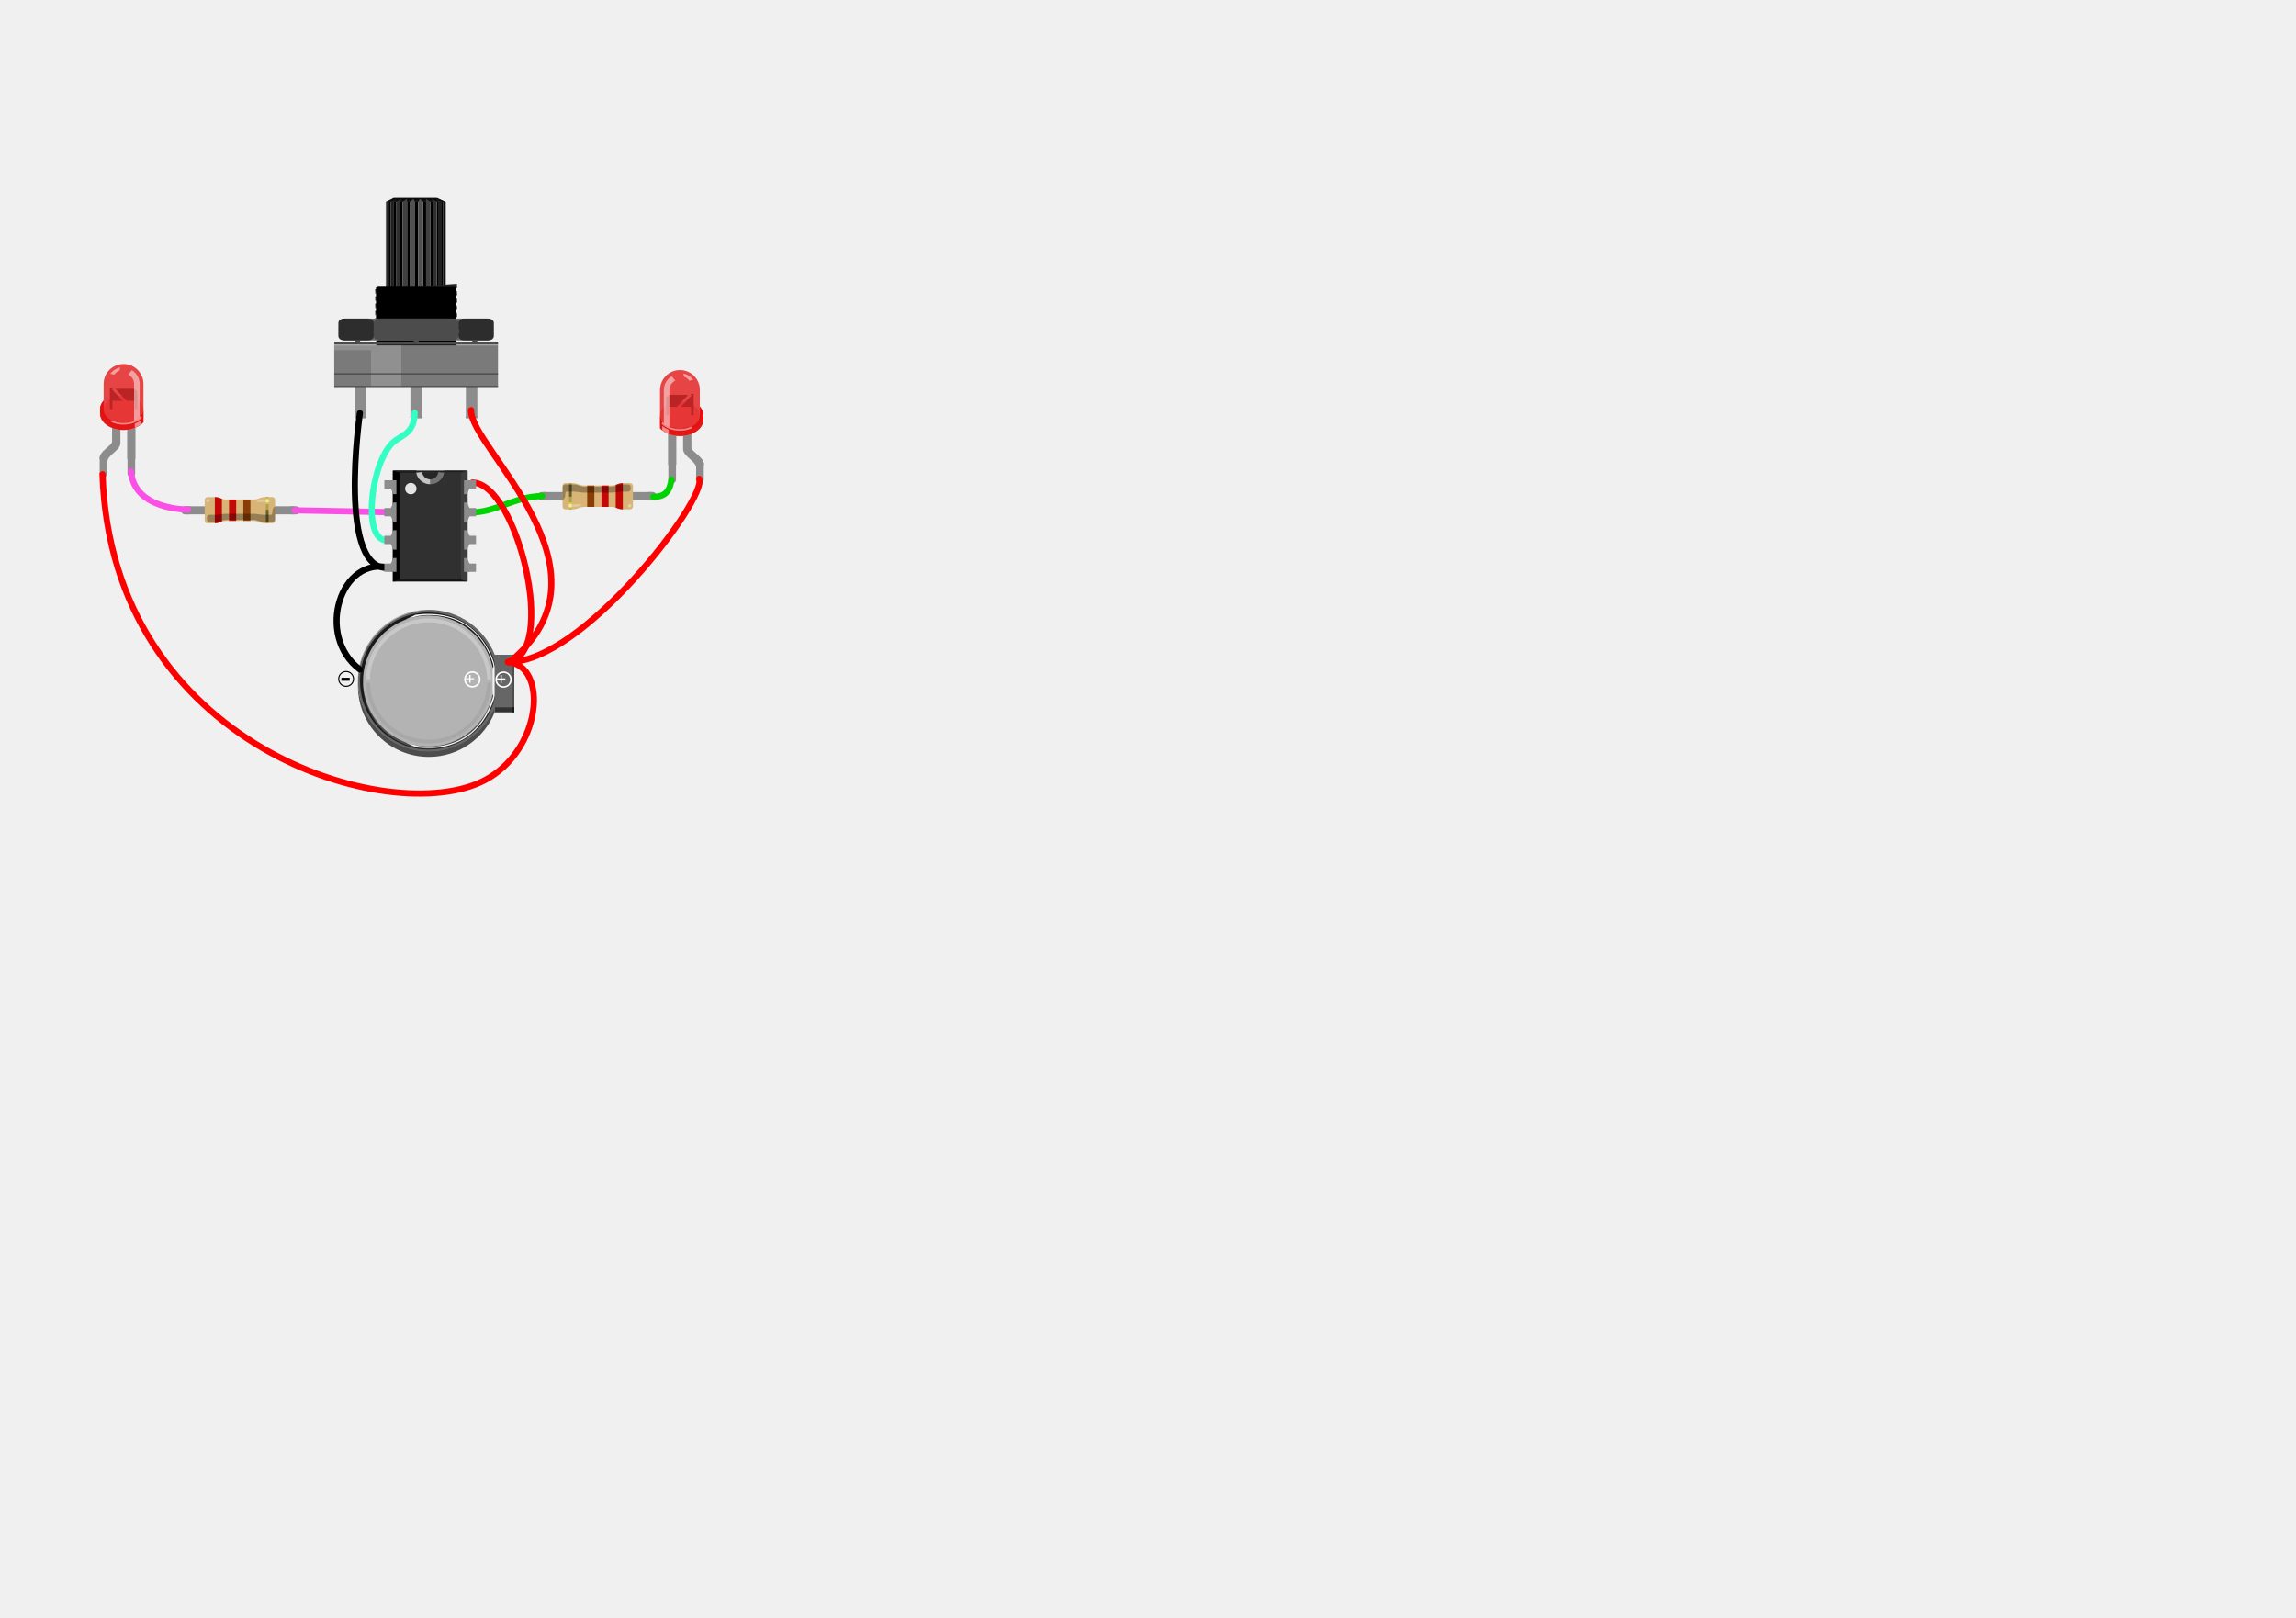
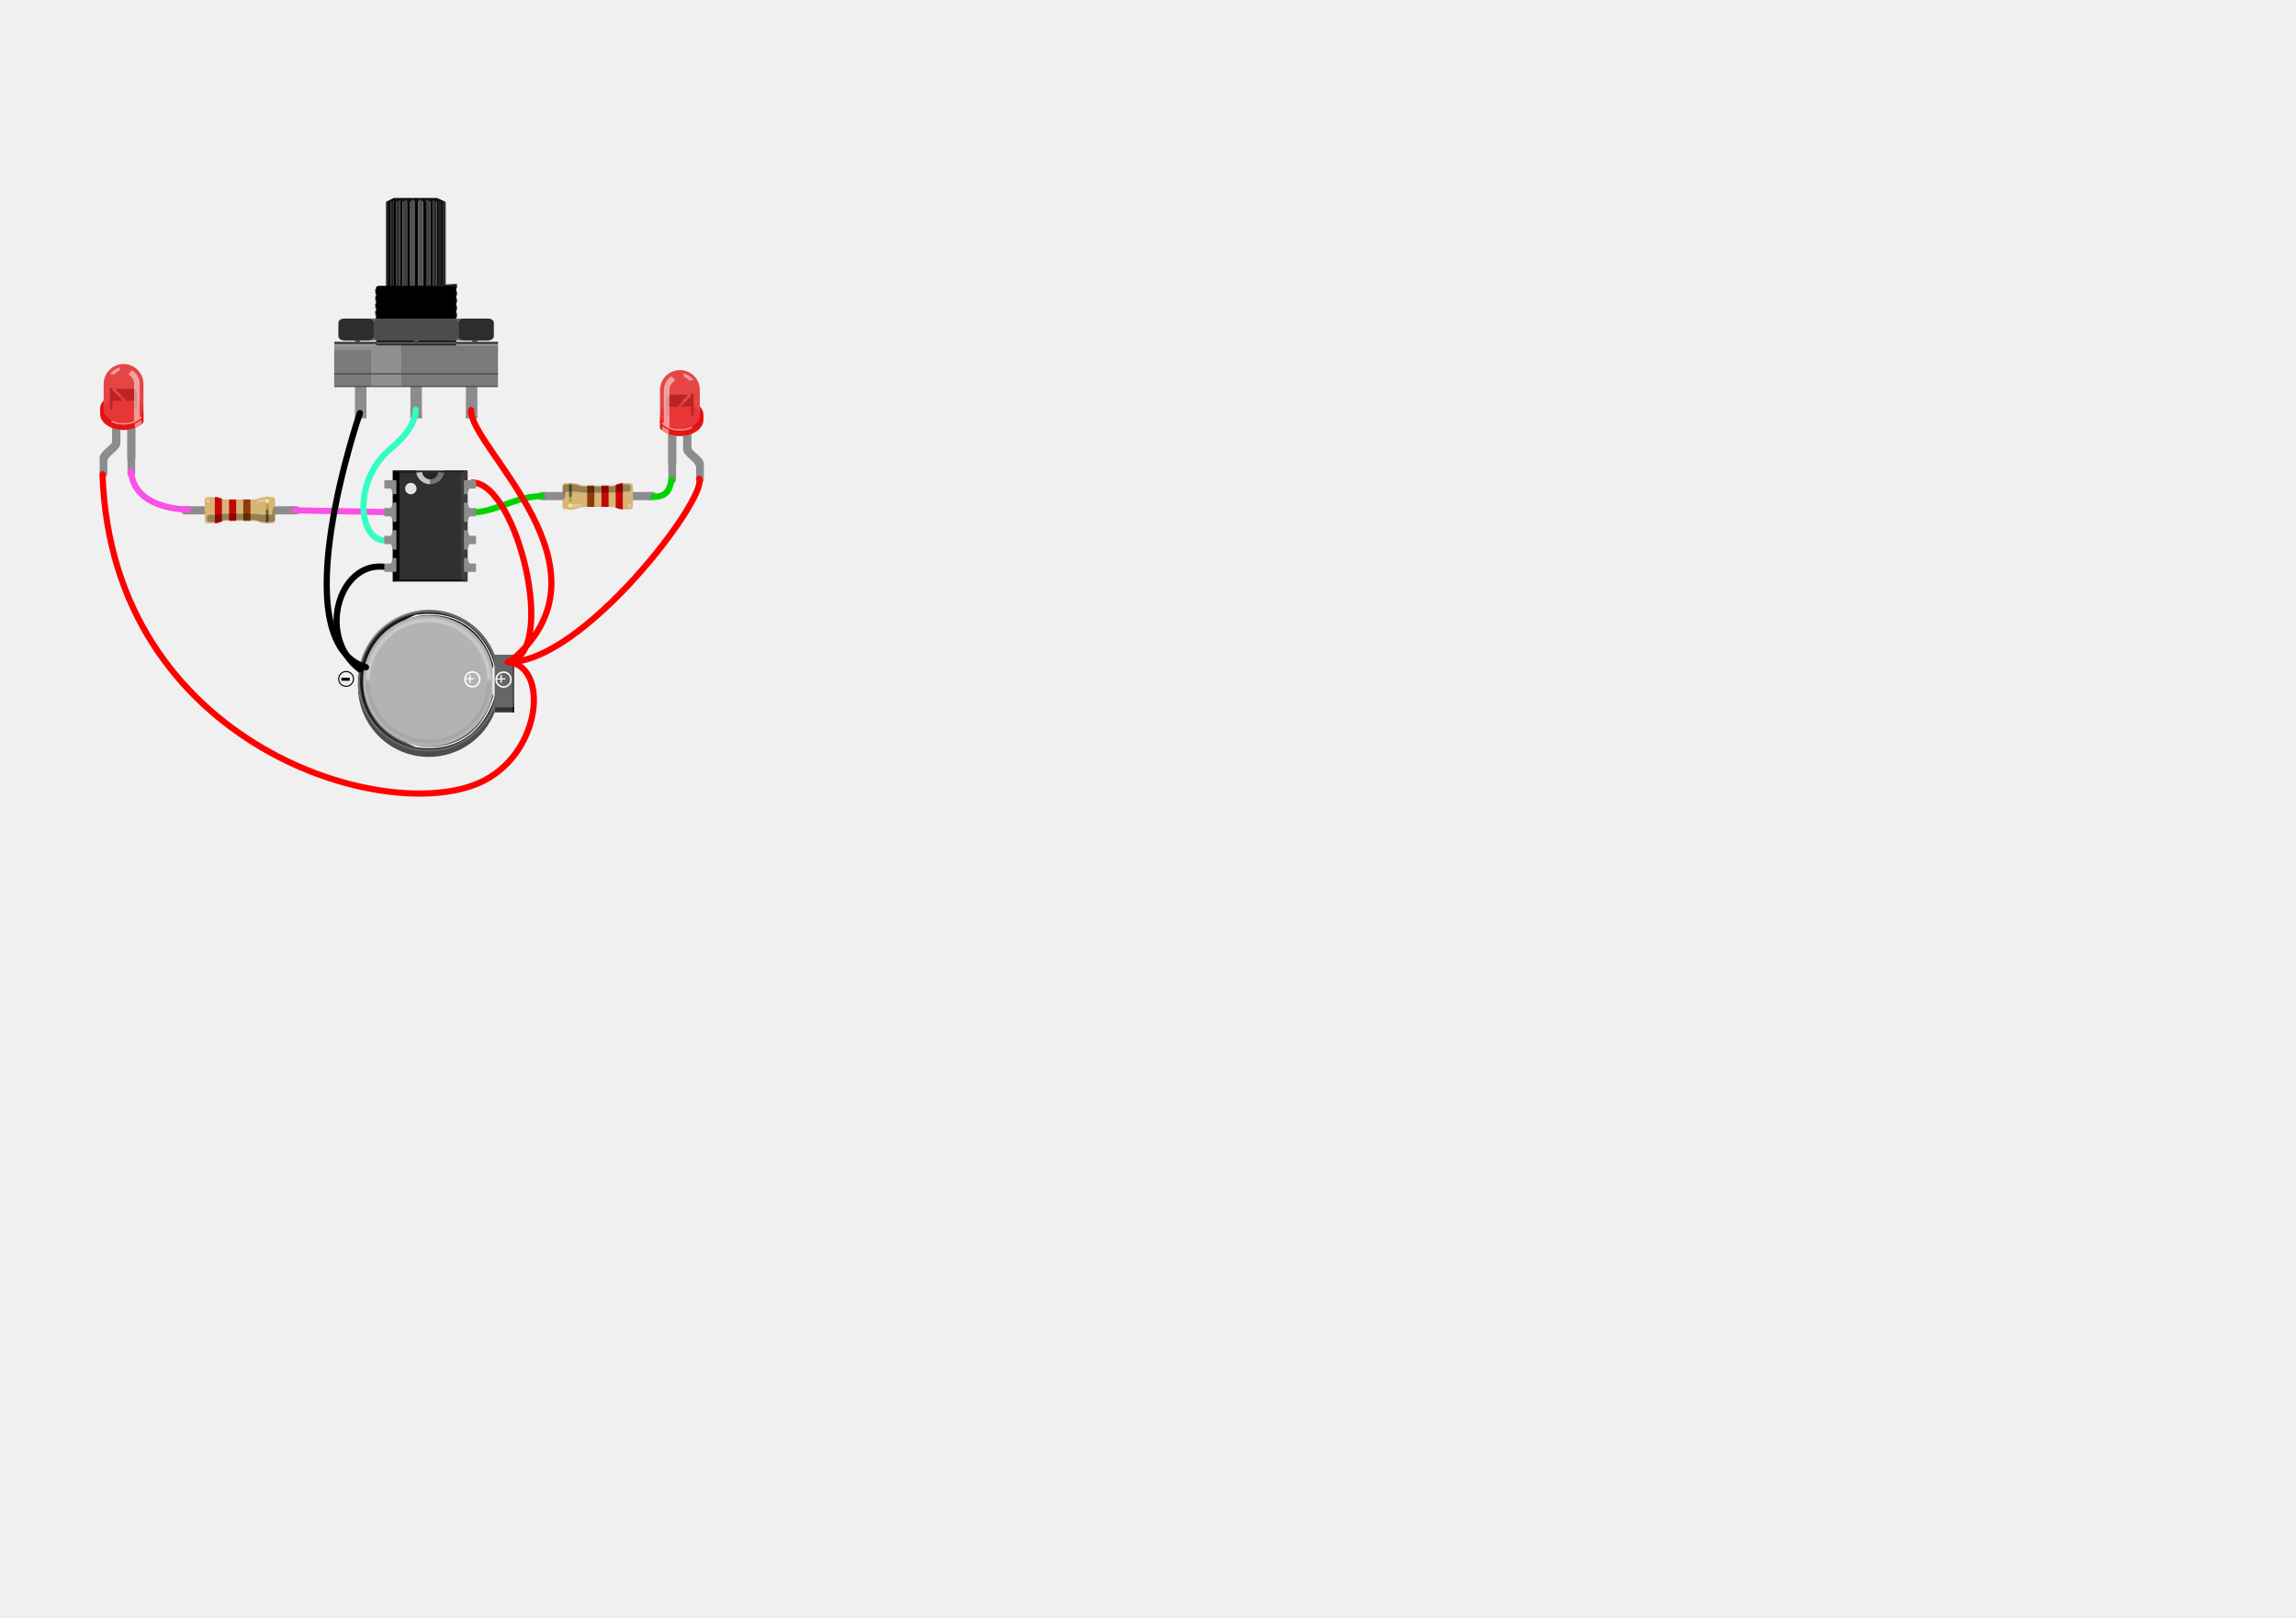
<svg xmlns="http://www.w3.org/2000/svg" version="1.2" x="0in" y="0in" width="210mm" height="148mm" viewBox="0 0 595.275 419.528" id="svg6614">
  <defs id="defs7128" />
  <g id="g7857" transform="translate(21.77218,47.33598)">
    <g transform="translate(-3.22299,29.59248)" id="g7679">
      <path d="m 155.727,43.607 0,3.815" id="path6648" style="fill:none;stroke:#8c8c8c;stroke-width:1.988;stroke-linecap:round;stroke-linejoin:round" />
      <path d="m 162.929,43.607 0,3.815" id="path6650" style="fill:none;stroke:#8c8c8c;stroke-width:1.988;stroke-linecap:round;stroke-linejoin:round" />
      <g partID="18050920" id="g6652">
        <g transform="translate(151.2,14.4)" id="g6654">
          <g id="g6656">
            <rect style="fill:none" y="25.421" height="0.72" id="connector0pin" width="2.151" x="3.451" />
            <rect style="fill:none" y="25.421" height="0.72" id="connector1pin" width="2.154" x="10.651" />
            <g style="fill:none;stroke:#8c8c8c;stroke-width:1.988;stroke-linecap:round" y2="53.822" x1="4.527" id="connector0leg" x2="4.527" y1="29.207" />
            <g style="fill:none;stroke:#8c8c8c;stroke-width:1.988;stroke-linecap:round" y2="53.822" x1="11.729" id="connector1leg" x2="11.729" y1="29.207" />
            <rect style="fill:#8c8c8c" y="19.379" height="9.828" width="2.151" x="3.451" id="rect6662" />
            <path style="fill:#8c8c8c" d="m 12.805,29.207 c 0,-1.174 -1.065,-2.103 -2.089,-2.992 -0.416,-0.367 -1.199,-1.001 -1.199,-1.424 l 1e-5,-5.471 -2.161,0 0,5.78 c 0,1.059 0.947,1.879 1.946,2.748 0.444,0.377 1.349,1.25 1.349,1.771" id="path6664" />
            <g id="g12">
              <path style="opacity:0.3;fill:#e60000" enable-background="new    " id="color_path14" d="m 11.694,14.099 0,-4.299 c 0,-2.845 -2.303,-5.153 -5.151,-5.153 C 3.698,4.647 1.39,6.951 1.39,9.8 l 0,9.921 c 1.071,1.201 2.979,2.001 5.153,2.001 3.359,0 6.083,-1.902 6.083,-4.26 l 0,-1.107 C 12.626,15.525 12.281,14.754 11.694,14.099 Z" />
              <path style="opacity:0.5;fill:#e6e6e6" enable-background="new    " id="path16" d="m 11.694,14.099 0,-4.299 c 0,-2.845 -2.303,-5.153 -5.151,-5.153 C 3.698,4.647 1.39,6.951 1.39,9.8 l 0,9.921 c 1.071,1.201 2.979,2.001 5.153,2.001 3.359,0 6.083,-1.902 6.083,-4.26 l 0,-1.107 C 12.626,15.525 12.281,14.754 11.694,14.099 Z" />
              <path style="opacity:0.9;fill:#d1d1d1" enable-background="new    " id="path18" d="m 11.694,14.099 0,2.257 c 0,1.991 -2.301,3.608 -5.151,3.608 -2.845,0 -5.153,-1.612 -5.153,-3.608 l 0,2.257 0,1.109 c 1.071,1.2 2.979,2 5.153,2 3.359,0 6.083,-1.902 6.083,-4.26 l 0,-1.106 c 0,-0.831 -0.345,-1.602 -0.932,-2.257 z" />
              <path style="opacity:0.7;fill:#e60000" enable-background="new    " id="color_path20" d="m 11.694,14.099 0,2.257 c 0,1.991 -2.301,3.608 -5.151,3.608 -2.845,0 -5.153,-1.612 -5.153,-3.608 l 0,2.257 0,1.109 c 1.071,1.2 2.979,2 5.153,2 3.359,0 6.083,-1.902 6.083,-4.26 l 0,-1.106 c 0,-0.831 -0.345,-1.602 -0.932,-2.257 z" />
              <path style="opacity:0.25;fill:#e60000" enable-background="new    " id="color_path22" d="m 11.694,14.099 0,2.257 c 0,1.991 -2.301,3.608 -5.151,3.608 -2.845,0 -5.153,-1.612 -5.153,-3.608 l 0,2.257 c 1.071,1.2 2.979,2.001 5.153,2.001 3.359,0 6.083,-1.903 6.083,-4.259 0,-0.83 -0.345,-1.601 -0.932,-2.256 z" />
              <ellipse style="opacity:0.25;fill:#e6e6e6" enable-background="new    " cy="16.356" cx="6.543" id="ellipse24" rx="5.153" ry="3.606" />
              <ellipse style="opacity:0.25;fill:#e60000" enable-background="new    " cy="16.356" cx="6.543" id="color_ellipse26" rx="5.153" ry="3.606" />
              <polygon style="fill:#666666" id="polygon28" points="8.668,11.048 3.867,11.048 2.991,11.661 2.991,16.355 3.714,16.355 3.714,14.167 5.763,14.167 " />
              <polygon style="fill:#666666" id="polygon30" points="10.095,16.355 10.095,10.844 9.226,10.844 9.544,11.214 6.778,14.167 9.431,14.167 9.431,16.355 " />
              <path style="opacity:0.65;fill:#e60000" enable-background="new    " id="color_path32" d="m 11.694,14.099 0,-4.299 c 0,-2.845 -2.303,-5.153 -5.151,-5.153 C 3.698,4.647 1.39,6.951 1.39,9.8 l 0,9.921 c 1.071,1.201 2.979,2.001 5.153,2.001 3.359,0 6.083,-1.902 6.083,-4.26 l 0,-1.107 C 12.626,15.525 12.281,14.754 11.694,14.099 Z" />
              <path style="opacity:0.5;fill:#ffffff" enable-background="new    " id="path34" d="m 8.943,7.376 1.043,-0.199 C 9.374,6.354 8.473,5.754 7.411,5.55 l 0.186,0.786 c 0.555,0.196 1.022,0.567 1.346,1.04 z" />
              <path style="opacity:0.5;fill:#ffffff" enable-background="new    " id="path36" d="m 1.948,19.132 0,1.104 c 0.472,0.385 1.042,0.71 1.677,0.957 l 0,-1.107 C 2.988,19.841 2.422,19.518 1.948,19.132 Z" />
              <path style="opacity:0.5;fill:#ffffff" enable-background="new    " id="path38" d="m 9.44,19.338 c -0.186,0.089 -0.385,0.167 -0.585,0.239 -0.042,0.015 -0.086,0.03 -0.13,0.043 -0.41,0.131 -0.844,0.231 -1.305,0.287 -0.054,0.007 -0.11,0.015 -0.164,0.015 -0.233,0.021 -0.468,0.042 -0.706,0.042 -0.108,0 -0.223,-0.012 -0.343,-0.018 -0.873,-0.042 -1.694,-0.229 -2.397,-0.537 l 0,-6.098 3e-6,-3.508 c 0,-1.069 0.616,-1.984 1.507,-2.435 L 5.302,7.33 4.395,6.23 C 3.181,6.959 2.367,8.281 2.367,9.801 l 0,8.653 c -0.036,-0.035 -0.224,-0.224 -0.349,-0.384 l -0.224,0.499 c 1.019,1.077 2.769,1.789 4.757,1.789 1.222,0 2.354,-0.271 3.28,-0.728 l -0.383,-0.298 c -0.008,0.006 -0.008,0.006 -0.008,0.006 z" />
            </g>
          </g>
        </g>
      </g>
    </g>
    <g transform="matrix(-1,0,0,1,16.80383,42.42252)" id="g7706">
      <path d="m 4.527,29.207 0,3.815" id="path6680" style="fill:none;stroke:#8c8c8c;stroke-width:1.988;stroke-linecap:round;stroke-linejoin:round" />
      <path d="m 11.729,29.207 0,3.815" id="path6682" style="fill:none;stroke:#8c8c8c;stroke-width:1.988;stroke-linecap:round;stroke-linejoin:round" />
      <g partID="18049920" id="g6684">
        <g id="g6686">
          <rect style="fill:none" y="25.421" height="0.72" id="rect6688" width="2.151" x="3.451" />
          <rect style="fill:none" y="25.421" height="0.72" id="rect6690" width="2.154" x="10.651" />
          <g style="fill:none;stroke:#8c8c8c;stroke-width:1.988;stroke-linecap:round" y2="53.822" x1="4.527" id="g6692" x2="4.527" y1="29.207" />
          <g style="fill:none;stroke:#8c8c8c;stroke-width:1.988;stroke-linecap:round" y2="53.822" x1="11.729" id="g6694" x2="11.729" y1="29.207" />
          <rect style="fill:#8c8c8c" y="19.379" height="9.828" width="2.151" x="3.451" id="rect6696" />
          <path style="fill:#8c8c8c" d="m 12.805,29.207 c 0,-1.174 -1.065,-2.103 -2.089,-2.992 -0.416,-0.367 -1.199,-1.001 -1.199,-1.424 l 1e-5,-5.471 -2.161,0 0,5.78 c 0,1.059 0.947,1.879 1.946,2.748 0.444,0.377 1.349,1.25 1.349,1.771" id="path6698" />
          <g id="g6700">
            <path style="opacity:0.3;fill:#e60000" enable-background="new    " id="path6702" d="m 11.694,14.099 0,-4.299 c 0,-2.845 -2.303,-5.153 -5.151,-5.153 C 3.698,4.647 1.39,6.951 1.39,9.8 l 0,9.921 c 1.071,1.201 2.979,2.001 5.153,2.001 3.359,0 6.083,-1.902 6.083,-4.26 l 0,-1.107 C 12.626,15.525 12.281,14.754 11.694,14.099 Z" />
            <path style="opacity:0.5;fill:#e6e6e6" enable-background="new    " id="path6704" d="m 11.694,14.099 0,-4.299 c 0,-2.845 -2.303,-5.153 -5.151,-5.153 C 3.698,4.647 1.39,6.951 1.39,9.8 l 0,9.921 c 1.071,1.201 2.979,2.001 5.153,2.001 3.359,0 6.083,-1.902 6.083,-4.26 l 0,-1.107 C 12.626,15.525 12.281,14.754 11.694,14.099 Z" />
            <path style="opacity:0.9;fill:#d1d1d1" enable-background="new    " id="path6706" d="m 11.694,14.099 0,2.257 c 0,1.991 -2.301,3.608 -5.151,3.608 -2.845,0 -5.153,-1.612 -5.153,-3.608 l 0,2.257 0,1.109 c 1.071,1.2 2.979,2 5.153,2 3.359,0 6.083,-1.902 6.083,-4.26 l 0,-1.106 c 0,-0.831 -0.345,-1.602 -0.932,-2.257 z" />
            <path style="opacity:0.7;fill:#e60000" enable-background="new    " id="path6708" d="m 11.694,14.099 0,2.257 c 0,1.991 -2.301,3.608 -5.151,3.608 -2.845,0 -5.153,-1.612 -5.153,-3.608 l 0,2.257 0,1.109 c 1.071,1.2 2.979,2 5.153,2 3.359,0 6.083,-1.902 6.083,-4.26 l 0,-1.106 c 0,-0.831 -0.345,-1.602 -0.932,-2.257 z" />
            <path style="opacity:0.25;fill:#e60000" enable-background="new    " id="path6710" d="m 11.694,14.099 0,2.257 c 0,1.991 -2.301,3.608 -5.151,3.608 -2.845,0 -5.153,-1.612 -5.153,-3.608 l 0,2.257 c 1.071,1.2 2.979,2.001 5.153,2.001 3.359,0 6.083,-1.903 6.083,-4.259 0,-0.83 -0.345,-1.601 -0.932,-2.256 z" />
            <ellipse style="opacity:0.25;fill:#e6e6e6" enable-background="new    " cy="16.356" cx="6.543" id="ellipse6712" rx="5.153" ry="3.606" />
            <ellipse style="opacity:0.25;fill:#e60000" enable-background="new    " cy="16.356" cx="6.543" id="ellipse6714" rx="5.153" ry="3.606" />
            <polygon style="fill:#666666" id="polygon6716" points="3.714,14.167 5.763,14.167 8.668,11.048 3.867,11.048 2.991,11.661 2.991,16.355 3.714,16.355 " />
            <polygon style="fill:#666666" id="polygon6718" points="9.431,14.167 9.431,16.355 10.095,16.355 10.095,10.844 9.226,10.844 9.544,11.214 6.778,14.167 " />
            <path style="opacity:0.65;fill:#e60000" enable-background="new    " id="path6720" d="m 11.694,14.099 0,-4.299 c 0,-2.845 -2.303,-5.153 -5.151,-5.153 C 3.698,4.647 1.39,6.951 1.39,9.8 l 0,9.921 c 1.071,1.201 2.979,2.001 5.153,2.001 3.359,0 6.083,-1.902 6.083,-4.26 l 0,-1.107 C 12.626,15.525 12.281,14.754 11.694,14.099 Z" />
            <path style="opacity:0.5;fill:#ffffff" enable-background="new    " id="path6722" d="m 8.943,7.376 1.043,-0.199 C 9.374,6.354 8.473,5.754 7.411,5.55 l 0.186,0.786 c 0.555,0.196 1.022,0.567 1.346,1.04 z" />
            <path style="opacity:0.5;fill:#ffffff" enable-background="new    " id="path6724" d="m 1.948,19.132 0,1.104 c 0.472,0.385 1.042,0.71 1.677,0.957 l 0,-1.107 C 2.988,19.841 2.422,19.518 1.948,19.132 Z" />
            <path style="opacity:0.5;fill:#ffffff" enable-background="new    " id="path6726" d="m 9.44,19.338 c -0.186,0.089 -0.385,0.167 -0.585,0.239 -0.042,0.015 -0.086,0.03 -0.13,0.043 -0.41,0.131 -0.844,0.231 -1.305,0.287 -0.054,0.007 -0.11,0.015 -0.164,0.015 -0.233,0.021 -0.468,0.042 -0.706,0.042 -0.108,0 -0.223,-0.012 -0.343,-0.018 -0.873,-0.042 -1.694,-0.229 -2.397,-0.537 l 0,-6.098 3e-6,-3.508 c 0,-1.069 0.616,-1.984 1.507,-2.435 L 5.302,7.33 4.395,6.23 C 3.181,6.959 2.367,8.281 2.367,9.801 l 0,8.653 c -0.036,-0.035 -0.224,-0.224 -0.349,-0.384 l -0.224,0.499 c 1.019,1.077 2.769,1.789 4.757,1.789 1.222,0 2.354,-0.271 3.28,-0.728 l -0.383,-0.298 c -0.008,0.006 -0.008,0.006 -0.008,0.006 z" />
          </g>
        </g>
      </g>
    </g>
    <g transform="translate(-1.084647,5.876365)" id="g6732" partID="18050930">
      <g id="g6734" transform="translate(149.575,79.0545)">
        <g id="g6736" transform="scale(-1,-1)">
          <g id="g6738">
            <rect style="fill:none" x="0.36" width="0.72" id="rect6740" height="0.72" y="2.585" />
            <rect style="fill:none" x="29.82" width="0.72" id="rect6742" height="0.72" y="2.585" />
            <line style="fill:none;stroke:#8c8c8c;stroke-width:2.095;stroke-linecap:round" y1="3.632" x2="2.095" id="line6744" x1="1.048" y2="3.632" />
            <line style="fill:none;stroke:#8c8c8c;stroke-width:2.095;stroke-linecap:round" y1="3.632" x2="28.805" id="line6746" x1="29.853" y2="3.632" />
            <path style="fill:none;stroke:#8c8c8c;stroke-width:2.095" id="path6748" d="m 1.048,3.632 28.367,0" />
            <path style="fill:#d9b477" d="M 10.248,0.495 C 9.888,0.33 9.269,0.2 8.873,0.2 l -1.987,0 c -0.396,0 -0.72,0.324 -0.72,0.72 l 0,5.356 c 0,0.397 0.324,0.72 0.72,0.72 l 1.987,0 c 0.396,0 1.015,-0.136 1.375,-0.295 l 0.072,-0.035 c 0.36,-0.166 0.979,-0.295 1.375,-0.295 l 7.186,0 c 0.397,0 1.014,0.136 1.374,0.295 l 0.073,0.035 c 0.36,0.166 0.978,0.295 1.375,0.295 l 1.987,0 c 0.397,0 0.72,-0.323 0.72,-0.72 l 0,-5.356 c 0,-0.396 -0.323,-0.72 -0.72,-0.72 l -1.987,0 c -0.397,0 -1.015,0.137 -1.375,0.295 l -0.073,0.036 c -0.36,0.166 -0.978,0.295 -1.374,0.295 l -7.186,0 c -0.396,0 -1.015,-0.137 -1.375,-0.295 l -0.072,-0.036 z" id="body" />
            <rect style="fill:#ad9f4e" x="22.019" width="0.703" id="gold_band" height="6.795" y="0.194" />
            <rect style="fill:#8a3d06" x="16.173" width="1.85" id="band_rd_multiplier" height="5.537" y="0.827" />
            <rect style="fill:#c40808" x="12.473" width="1.85" id="band_2_nd" height="5.537" y="0.827" />
            <path style="fill:#c40808" d="m 10.629,0.639 c -0.115,-0.036 -0.223,-0.072 -0.31,-0.115 l -0.072,-0.036 C 9.887,0.323 9.268,0.193 8.872,0.193 l -0.086,0 0,6.796 0.086,0 c 0.396,0 1.015,-0.136 1.375,-0.295 l 0.072,-0.035 c 0.086,-0.045 0.194,-0.08 0.31,-0.115 l 0,-5.904 z" id="band_1_st" />
            <path style="opacity:0.3" d="m 23.711,4.09 0,0 c 0,0.379 -0.13,0.699 -0.295,0.699 l -1.922,0 c -0.38,0 -0.978,-0.056 -1.333,-0.122 L 20.088,4.65 c -0.345,-0.065 -0.949,-0.122 -1.333,-0.122 l -6.947,0 c -0.382,0 -0.979,0.058 -1.332,0.122 L 10.404,4.666 C 10.058,4.731 9.461,4.788 9.072,4.788 l -0.317,0 -1.001,0 -0.31,0 c -0.382,0 -0.698,0.294 -0.698,0.645 l 0,0.247 0,0.159 0,0.173 c 0,0.36 0.317,0.645 0.698,0.645 l 1.62,0 c 0.382,0 0.979,-0.122 1.332,-0.267 l 0.072,-0.028 c 0.346,-0.141 0.95,-0.265 1.332,-0.265 l 6.947,0 c 0.379,0 0.977,0.124 1.334,0.266 l 0.074,0.028 c 0.345,0.145 0.945,0.267 1.333,0.267 l 2.225,0 c 0.381,0 0.699,-0.295 0.699,-0.645 l -4e-5,-0.541 0,-0.973 0,-1.844 c -0.277,0.108 -0.702,0.41 -0.702,1.434 z" id="Shadow" />
            <rect style="opacity:0.4" x="22.019" width="0.703" id="ShadowExtra" height="3.153" y="3.483" />
            <path style="opacity:0.25;fill:#ffffff" d="m 19.751,1.086 c 0.23,0 0.491,-0.101 0.662,-0.173 0.202,-0.079 0.577,-0.144 0.966,-0.144 l 1.461,0 c 0.225,0 0.225,0.245 0.225,0.374 0,0.13 -0.015,0.382 -0.225,0.382 l -3.06,0 c -0.107,0 -0.23,-0.115 -0.23,-0.224 C 19.557,1.215 19.629,1.086 19.751,1.086 Z" id="ReflexRight" />
            <circle style="opacity:0.35;fill:#ffffff" id="ReflexLeft" r="0.432" cx="7" cy="1.136" />
            <rect style="opacity:0.5;fill:#ffff33" x="22.019" width="0.703" id="Reflex_gold" height="1.62" y="0.423" />
            <rect style="opacity:0.5;fill:#ffffff" x="22.019" width="0.703" id="Reflex_extra" height="0.749" y="0.783" />
          </g>
        </g>
      </g>
    </g>
    <path style="fill:none;stroke:#8c8c8c;stroke-width:2.095;stroke-linecap:round;stroke-linejoin:round" id="path6763" d="m 34.699,84.992 1.048,0" />
    <g transform="translate(21.6595,9.56986)" id="g6765" partID="18050870">
      <g id="g6767" transform="translate(3.47941,71.7897)">
        <g id="g6769">
          <rect style="fill:none" x="0.36" width="0.72" id="rect6771" height="0.72" y="2.585" />
          <rect style="fill:none" x="29.82" width="0.72" id="rect6773" height="0.72" y="2.585" />
          <line style="fill:none;stroke:#8c8c8c;stroke-width:2.095;stroke-linecap:round" y1="3.632" x2="2.095" id="line6775" x1="1.048" y2="3.632" />
          <line style="fill:none;stroke:#8c8c8c;stroke-width:2.095;stroke-linecap:round" y1="3.632" x2="28.805" id="line6777" x1="29.853" y2="3.632" />
          <path style="fill:none;stroke:#8c8c8c;stroke-width:2.095" id="path6779" d="m 1.048,3.632 28.367,0" />
          <path style="fill:#d9b477" d="M 10.248,0.495 C 9.888,0.33 9.269,0.2 8.873,0.2 l -1.987,0 c -0.396,0 -0.72,0.324 -0.72,0.72 l 0,5.356 c 0,0.397 0.324,0.72 0.72,0.72 l 1.987,0 c 0.396,0 1.015,-0.136 1.375,-0.295 l 0.072,-0.035 c 0.36,-0.166 0.979,-0.295 1.375,-0.295 l 7.186,0 c 0.397,0 1.014,0.136 1.374,0.295 l 0.073,0.035 c 0.36,0.166 0.978,0.295 1.375,0.295 l 1.987,0 c 0.397,0 0.72,-0.323 0.72,-0.72 l 0,-5.356 c 0,-0.396 -0.323,-0.72 -0.72,-0.72 l -1.987,0 c -0.397,0 -1.015,0.137 -1.375,0.295 l -0.073,0.036 c -0.36,0.166 -0.978,0.295 -1.374,0.295 l -7.186,0 c -0.396,0 -1.015,-0.137 -1.375,-0.295 l -0.072,-0.036 z" id="path6781" />
          <rect style="fill:#ad9f4e" x="22.019" width="0.703" id="rect6783" height="6.795" y="0.194" />
          <rect style="fill:#8a3d06" x="16.173" width="1.85" id="rect6785" height="5.537" y="0.827" />
          <rect style="fill:#c40808" x="12.473" width="1.85" id="rect6787" height="5.537" y="0.827" />
          <path style="fill:#c40808" d="m 10.629,0.639 c -0.115,-0.036 -0.223,-0.072 -0.31,-0.115 l -0.072,-0.036 C 9.887,0.323 9.268,0.193 8.872,0.193 l -0.086,0 0,6.796 0.086,0 c 0.396,0 1.015,-0.136 1.375,-0.295 l 0.072,-0.035 c 0.086,-0.045 0.194,-0.08 0.31,-0.115 l 0,-5.904 z" id="path6789" />
          <path style="opacity:0.3" d="m 23.711,4.09 0,0 c 0,0.379 -0.13,0.699 -0.295,0.699 l -1.922,0 c -0.38,0 -0.978,-0.056 -1.333,-0.122 L 20.088,4.65 c -0.345,-0.065 -0.949,-0.122 -1.333,-0.122 l -6.947,0 c -0.382,0 -0.979,0.058 -1.332,0.122 L 10.404,4.666 C 10.058,4.731 9.461,4.788 9.072,4.788 l -0.317,0 -1.001,0 -0.31,0 c -0.382,0 -0.698,0.294 -0.698,0.645 l 0,0.247 0,0.159 0,0.173 c 0,0.36 0.317,0.645 0.698,0.645 l 1.62,0 c 0.382,0 0.979,-0.122 1.332,-0.267 l 0.072,-0.028 c 0.346,-0.141 0.95,-0.265 1.332,-0.265 l 6.947,0 c 0.379,0 0.977,0.124 1.334,0.266 l 0.074,0.028 c 0.345,0.145 0.945,0.267 1.333,0.267 l 2.225,0 c 0.381,0 0.699,-0.295 0.699,-0.645 l -4e-5,-0.541 0,-0.973 0,-1.844 c -0.277,0.108 -0.702,0.41 -0.702,1.434 z" id="path6791" />
          <rect style="opacity:0.4" x="22.019" width="0.703" id="rect6793" height="3.153" y="3.483" />
          <path style="opacity:0.25;fill:#ffffff" d="m 19.751,1.086 c 0.23,0 0.491,-0.101 0.662,-0.173 0.202,-0.079 0.577,-0.144 0.966,-0.144 l 1.461,0 c 0.225,0 0.225,0.245 0.225,0.374 0,0.13 -0.015,0.382 -0.225,0.382 l -3.06,0 c -0.107,0 -0.23,-0.115 -0.23,-0.224 C 19.557,1.215 19.629,1.086 19.751,1.086 Z" id="path6795" />
          <circle style="opacity:0.35;fill:#ffffff" id="circle6797" r="0.432" cx="7" cy="1.136" />
          <rect style="opacity:0.5;fill:#ffff33" x="22.019" width="0.703" id="rect6799" height="1.62" y="0.423" />
          <rect style="opacity:0.5;fill:#ffffff" x="22.019" width="0.703" id="rect6801" height="0.749" y="0.783" />
        </g>
      </g>
    </g>
    <g transform="matrix(-1,0,0,1,178.6226,-6.75928)" id="g6803" partID="18051620">
      <g id="g6805" transform="translate(58.527,164.083)">
        <g id="g6807" transform="matrix(0,-1,1,0,0,0)">
          <g transform="matrix(0,-1,-1,0,56.261,56.261)" id="g6809">
            <g id="icon">
              <g id="g6814" transform="translate(7.2,9.7285)">
                <g id="g6816">
                  <g id="g6818">
                    <g id="g6820">
                      <g id="g6822">
                        <path style="fill:#4d4d4d" id="path6824" d="m 0,18.247 c 0,10.146 8.226,18.371 18.37,18.371 7.736,0 14.351,-4.783 17.06,-11.555 l 0,1.526 C 32.722,33.359 26.107,38.142 18.37,38.142 8.225,38.143 0,29.918 0,19.772 l 0,-1.525 z" />
                      </g>
                    </g>
                    <g id="g6826">
                      <path style="fill:#666666" id="path6828" d="M 35.472,11.665 C 32.793,4.837 26.149,0 18.37,0 8.225,0 0,8.225 0,18.37 c 0,10.146 8.226,18.371 18.37,18.371 7.736,0 14.351,-4.784 17.06,-11.555 l 0,0.058 5.092,0 0,-13.579 -5.05,0 z" />
                    </g>
                    <g id="g6830">
                      <path style="fill:#cccccc" id="path6832" d="M 0,18.37 C 0,8.225 8.212,0 18.37,0 7.123,0.615 0.262,9.148 0,18.37 Z" />
                    </g>
                    <g id="g6834" transform="translate(100,171.639)">
                      <g id="g6836">
                        <g id="g6838">
                          <circle style="fill:#1a1a1a" id="circle6840" r="17.761" cx="-81.698" cy="-153.186" />
                        </g>
                        <g id="g6842">
                          <path style="fill:#4d4d4d" id="path6844" d="m -64.724,-152.568 c 0,9.375 -7.601,16.977 -16.976,16.977 -9.375,0 -16.976,-7.602 -16.976,-16.977" />
                        </g>
                        <g id="g6846">
                          <circle style="fill:#b3b3b3" id="circle6848" r="16.975" cx="-81.698" cy="-153.185" />
                        </g>
                      </g>
                    </g>
                    <g id="g6854">
                      <path style="fill:#f2f2f2" id="path6856" d="m 12.202,2.587 c 0,0 2.065,-0.688 2.795,-0.815 1.06,-0.454 15.227,-2.837 19.978,12.115 0.17,0.534 0.12,1.288 0.12,1.288 l 0.485,-0.125 c 0,0 -0.396,-1.545 -0.437,-1.659 C 33.467,8.508 28.419,-0.503 14.929,1.286 l -2.727,1.301 z" />
                    </g>
                    <g id="g6858">
                      <g id="g6860">
                        <path style="fill:#f2f2f2" id="path6862" d="m 12.22,34.315 c 0,0 2.064,0.688 2.795,0.816 1.059,0.453 15.117,2.814 19.869,-12.137 0.17,-0.535 0.226,-1.268 0.226,-1.268 l 0.488,0.125 c 0,0 -0.243,1.109 -0.438,1.659 -1.717,4.868 -6.724,13.894 -20.212,12.104 L 12.22,34.315 Z" />
                      </g>
                      <g id="g6864">
                        <path style="fill:none" id="path6866" d="m 12.202,2.587 c 0,0 2.065,-0.688 2.795,-0.815 1.06,-0.454 13.41,-2.629 19.248,9.894 0.617,1.324 1.031,3.597 1.031,3.597" />
                      </g>
                      <g id="g6868">
                        <path style="fill:none" id="path6870" d="m 35.598,21.854 c 0,0 -0.243,1.109 -0.438,1.658 -1.717,4.868 -6.724,13.895 -20.212,12.104 l -2.729,-1.303" />
                      </g>
                      <g id="g6872">
                        <rect style="fill:#f2f2f2" id="rect6874" x="34.909" width="1.507" height="7.113" y="14.935" />
                      </g>
                      <g id="g6876">
                        <rect style="fill:#666666" id="rect6878" x="35.429" width="5.092" height="13.579" y="11.665" />
                      </g>
                    </g>
                    <g id="g6880">
                      <rect style="fill:#333333" id="rect6882" x="35.429" width="5.092" height="1.347" y="25.244" />
                    </g>
                    <g style="opacity:0.41" id="g6884" enable-background="new    ">
                      <g id="g6886">
                        <path style="fill:#e6e6e6" id="path6888" d="m 34.023,18.954 c -0.276,0 -0.5,-0.224 -0.5,-0.5 0,-8.394 -6.829,-15.223 -15.223,-15.223 -8.393,0 -15.222,6.829 -15.222,15.223 0,0.276 -0.224,0.5 -0.5,0.5 -0.276,0 -0.5,-0.224 -0.5,-0.5 0,-8.945 7.277,-16.223 16.222,-16.223 8.945,0 16.223,7.277 16.223,16.223 0,0.277 -0.223,0.5 -0.5,0.5 z" />
                      </g>
                    </g>
                    <g style="opacity:0.41" id="g6890" enable-background="new    ">
                      <g id="g6892">
                        <path style="fill:#999999" id="path6894" d="m 18.301,34.676 c -8.945,0 -16.222,-7.277 -16.222,-16.222 0,-0.276 0.224,-0.5 0.5,-0.5 0.276,0 0.5,0.224 0.5,0.5 0,8.394 6.829,15.222 15.222,15.222 8.394,0 15.223,-6.828 15.223,-15.222 0,-0.276 0.224,-0.5 0.5,-0.5 0.276,0 0.5,0.224 0.5,0.5 -10e-4,8.945 -7.278,16.222 -16.223,16.222 z" />
                      </g>
                    </g>
                    <g id="g6896">
                      <rect style="fill:#4d4d4d" id="rect6898" x="40.009" width="0.514" height="13.579" y="11.665" />
                    </g>
                    <g id="g6900">
                      <rect style="fill:#1a1a1a" id="rect6902" x="40.009" width="0.514" height="1.347" y="25.244" />
                    </g>
                    <g id="g7777">
                      <text xml:space="preserve" style="font-style:normal;font-weight:normal;font-size:4.424px;line-height:125%;font-family:sans-serif;letter-spacing:0px;word-spacing:0px;fill:#000000;fill-opacity:1;stroke:none;stroke-width:1px;stroke-linecap:butt;stroke-linejoin:miter;stroke-opacity:1" x="33.672" y="20.606" id="text7771" transform="scale(1.062693,0.9410055)">
                        <tspan id="tspan7773" x="33.672" y="20.606" style="fill:#ffffff">+</tspan>
                      </text>
                      <ellipse style="opacity:1;fill:none;fill-opacity:1;fill-rule:evenodd;stroke:#ffffff;stroke-width:0.4;stroke-miterlimit:4;stroke-dasharray:none;stroke-dashoffset:0;stroke-opacity:1" id="path7775" cx="37.753" cy="18.086" rx="1.92" ry="1.92" />
                    </g>
                    <g style="fill:none;stroke:#000000;stroke-width:0.28;stroke-miterlimit:4;stroke-dasharray:none;stroke-opacity:1" id="g7777-5" transform="translate(-40.82284,-0.1700959)">
                      <text xml:space="preserve" style="font-style:normal;font-weight:normal;font-size:9.402px;line-height:125%;font-family:sans-serif;letter-spacing:0px;word-spacing:0px;fill:#000000;fill-opacity:1;stroke:none;stroke-width:0.405;stroke-linecap:butt;stroke-linejoin:miter;stroke-miterlimit:4;stroke-dasharray:none;stroke-opacity:1" x="38.19" y="19.738" id="text7771-8" transform="scale(0.9471683,1.055779)">
                        <tspan id="tspan7773-8" x="38.19" y="19.738" style="fill:#000000;fill-opacity:1;stroke:none;stroke-width:0.405;stroke-miterlimit:4;stroke-dasharray:none;stroke-opacity:1">-</tspan>
                      </text>
                      <ellipse style="opacity:1;fill:none;fill-opacity:1;fill-rule:evenodd;stroke:#000000;stroke-width:0.28;stroke-miterlimit:4;stroke-dasharray:none;stroke-dashoffset:0;stroke-opacity:1" id="path7775-7" cx="37.753" cy="18.086" rx="1.92" ry="1.92" />
                    </g>
                    <g id="g7777-7" transform="translate(-8.091669,-0.04859937)">
                      <text xml:space="preserve" style="font-style:normal;font-weight:normal;font-size:4.424px;line-height:125%;font-family:sans-serif;letter-spacing:0px;word-spacing:0px;fill:#000000;fill-opacity:1;stroke:none;stroke-width:1px;stroke-linecap:butt;stroke-linejoin:miter;stroke-opacity:1" x="33.672" y="20.606" id="text7771-3" transform="scale(1.062693,0.9410055)">
                        <tspan id="tspan7773-9" x="33.672" y="20.606" style="fill:#ffffff">+</tspan>
                      </text>
                      <ellipse style="opacity:1;fill:none;fill-opacity:1;fill-rule:evenodd;stroke:#ffffff;stroke-width:0.4;stroke-miterlimit:4;stroke-dasharray:none;stroke-dashoffset:0;stroke-opacity:1" id="path7775-9" cx="37.753" cy="18.086" rx="1.92" ry="1.92" />
                    </g>
                  </g>
                </g>
              </g>
            </g>
          </g>
        </g>
      </g>
    </g>
    <g transform="translate(2.414453,-198.4304)" id="g6951" partID="18057890">
      <g id="g6953" transform="translate(62.467,174.632)">
        <g id="g6955">
          <path id="rect6957" d="m 5.373,76.691 2.975,0 0,8.198 -2.975,0 z" style="fill:#8c8c8c" />
          <rect style="fill:#8c8c8c" x="5.373" width="2.975" id="connector0terminal" height="0.556" y="84.333" />
          <path id="rect6960" d="m 19.753,76.691 2.975,0 0,8.198 -2.975,0 z" style="fill:#8c8c8c" />
          <rect style="fill:#8c8c8c" x="19.753" width="2.975" id="connector1terminal" height="0.556" y="84.333" />
          <path id="rect6963" d="m 34.134,76.691 2.975,0 0,8.198 -2.975,0 z" style="fill:#8c8c8c" />
          <rect style="fill:#8c8c8c" x="34.134" width="2.975" id="connector2terminal" height="0.556" y="84.333" />
          <g transform="matrix(1,0,0,0.467386,0,27.7984)" id="g6966">
            <polygon style="fill:#0c0c0c" id="polygon6968" points="15.428,0 13.335,2.222 28.87,2.222 26.643,0 " />
            <rect id="rect6970" x="28.712" width="0.192" height="49.971" y="2.222" />
            <rect id="rect6972" x="27.877" width="0.364" height="49.971" y="2.222" />
            <polygon style="fill:#101010" id="polygon6974" points="28.712,52.192 28.712,2.222 27.081,0.555 28.242,2.222 28.242,52.192 " />
            <polygon style="fill:#202020" id="polygon6976" points="27.127,2.222 27.127,52.192 27.877,52.192 27.877,2.222 26.293,0.555 " />
            <rect id="rect6978" x="26.599" width="0.527" height="49.971" y="2.222" />
            <rect id="rect6980" x="24.98" width="0.64" height="49.971" y="2.222" />
            <polygon style="fill:#303030" id="polygon6982" points="25.619,2.222 25.619,52.192 26.599,52.192 26.599,2.222 25.171,0.555 " />
            <polygon style="fill:#404040" id="polygon6984" points="23.818,2.222 23.818,52.192 24.98,52.192 24.98,2.222 23.79,0.555 " />
            <rect id="rect6986" x="23.07" width="0.748" height="49.971" y="2.222" />
            <rect id="rect6988" x="20.969" width="0.801" height="49.971" y="2.222" />
            <polygon style="fill:#515151" id="polygon6990" points="21.77,2.222 21.77,52.192 23.07,52.192 23.07,2.222 22.191,0.555 " />
            <polygon style="fill:#515151" id="polygon6992" points="19.65,2.222 19.65,52.192 20.969,52.192 20.969,2.222 20.489,0.555 " />
            <rect id="rect6994" x="18.889" width="0.761" height="49.971" y="2.222" />
            <rect id="rect6996" x="17.041" width="0.656" height="49.971" y="2.222" />
            <polygon style="fill:#404040" id="polygon6998" points="17.698,2.222 17.698,52.192 18.889,52.192 18.889,2.222 18.864,0.555 " />
            <polygon style="fill:#303030" id="polygon7000" points="16.03,2.222 16.03,52.192 17.041,52.192 17.041,2.222 17.444,0.555 " />
            <rect id="rect7002" x="15.477" width="0.552" height="49.971" y="2.222" />
            <rect id="rect7004" x="14.294" width="0.394" height="49.971" y="2.222" />
            <polygon style="fill:#202020" id="polygon7006" points="14.689,2.222 14.689,52.192 15.477,52.192 15.477,2.222 16.271,0.555 " />
            <polygon style="fill:#101010" id="polygon7008" points="13.771,2.222 13.771,52.192 14.294,52.192 14.294,2.222 15.425,0.555 " />
            <rect id="rect7010" x="13.548" width="0.223" height="49.971" y="2.222" />
            <rect style="fill:#515151" id="rect7012" x="13.342" width="0.206" height="49.971" y="2.222" />
          </g>
          <g id="g7014">
            <polygon id="polygon7016" points="31.113,50.643 31.578,50.913 31.578,61.278 10.883,61.278 10.883,50.915 11.349,50.644 " />
            <g id="g7018">
              <line style="fill:none;stroke:#232323;stroke-width:1.001" id="line7020" y1="59.957" x2="10.634" x1="31.828" y2="61.361" />
              <line style="fill:none;stroke:#232323;stroke-width:1.001" id="line7022" y1="58.073" x2="10.634" x1="31.828" y2="59.478" />
              <line style="fill:none;stroke:#232323;stroke-width:1.001" id="line7024" y1="56.195" x2="10.634" x1="31.828" y2="57.6" />
              <line style="fill:none;stroke:#232323;stroke-width:1.001" id="line7026" y1="54.315" x2="10.634" x1="31.828" y2="55.717" />
              <line style="fill:none;stroke:#232323;stroke-width:1.001" id="line7028" y1="52.436" x2="10.634" x1="31.828" y2="53.838" />
              <line style="fill:none;stroke:#232323;stroke-width:1.001" id="line7030" y1="50.556" x2="10.634" x1="31.828" y2="51.962" />
            </g>
            <g id="g7032">
              <line style="fill:none;stroke:#4c4c4c;stroke-width:0.205" id="line7034" y1="60.489" x2="10.634" x1="31.828" y2="61.894" />
              <line style="fill:none;stroke:#4c4c4c;stroke-width:0.205" id="line7036" y1="58.605" x2="10.634" x1="31.828" y2="60.011" />
              <line style="fill:none;stroke:#4c4c4c;stroke-width:0.205" id="line7038" y1="56.729" x2="10.634" x1="31.828" y2="58.134" />
              <line style="fill:none;stroke:#4c4c4c;stroke-width:0.205" id="line7040" y1="54.849" x2="10.634" x1="31.828" y2="56.252" />
              <line style="fill:none;stroke:#4c4c4c;stroke-width:0.205" id="line7042" y1="52.97" x2="10.634" x1="31.828" y2="54.372" />
              <line style="fill:none;stroke:#4c4c4c;stroke-width:0.205" id="line7044" y1="51.091" x2="10.634" x1="31.828" y2="52.495" />
            </g>
            <polygon id="polygon7046" points="31.113,50.643 31.578,50.913 31.578,61.278 10.883,61.278 10.883,50.915 11.349,50.644 " />
          </g>
          <rect id="rect7048" x="10.903" width="20.695" height="8.474" y="61.192" />
          <g id="g7050">
            <rect style="fill:#4c4c4c" id="rect7052" x="0.02" width="42.461" height="0.822" y="65.041" />
            <rect style="fill:#4c4c4c" id="rect7054" x="5.412" width="1.314" height="0.686" y="64.787" />
            <rect style="fill:#4c4c4c" id="rect7056" x="20.592" width="1.314" height="0.686" y="64.787" />
            <rect style="fill:#4c4c4c" id="rect7058" x="35.772" width="1.314" height="0.686" y="64.787" />
          </g>
          <rect style="fill:#7a7a7a" x="0" id="rect7060" width="42.462" height="10.673" y="66.018" />
          <g id="g7062">
            <polygon style="fill:#686868" id="polygon7064" points="40.016,59.07 41.386,61.888 1.076,61.888 2.444,59.071 " />
            <polygon style="fill:#686868" id="polygon7066" points="40.016,64.735 41.386,62.821 1.076,62.821 2.444,64.734 " />
            <g id="g7068">
              <path style="fill:#4c4c4c" id="path7070" d="m 32.221,63.628 c 0,0 -0.043,1.105 -1.55,1.105 l -18.884,0 c -1.549,0 -1.549,-1.11 -1.549,-1.11 l 0,-3.443 c 0,0 0,-1.11 1.549,-1.11 l 18.884,0 c 1.507,0 1.55,1.106 1.55,1.106 l 0,3.452 z" />
              <path style="fill:#2d2d2d" id="path7072" d="m 1.076,63.626 c 0,0 0,1.109 1.549,1.109 l 6.067,0 c 1.549,0 1.549,-1.109 1.549,-1.109 l 0,-3.444 c 0,0 0,-1.11 -1.549,-1.11 l -6.067,-4e-5 c -1.549,0 -1.549,1.11 -1.549,1.11 l 0,3.444 z" />
              <path style="fill:#2d2d2d" id="path7074" d="m 32.221,63.626 c 0,0 0,1.109 1.549,1.109 l 6.067,0 c 1.549,0 1.549,-1.109 1.549,-1.109 l 0,-3.444 c 0,0 0,-1.11 -1.549,-1.11 l -6.067,0 c -1.549,0 -1.549,1.11 -1.549,1.11 l 0,3.444 z" />
            </g>
          </g>
          <polygon style="fill:#eaeaea;fill-opacity:0.2" id="polygon7076" points="17.388,65.965 0.02,65.965 0.02,67.288 9.561,67.288 9.561,76.691 17.388,76.691 " />
          <line style="fill:none;stroke:#3a3a3a;stroke-width:0.25" id="line7078" y1="73.4" x2="42.461" x1="0.02" y2="73.4" />
          <line style="fill:none;stroke:#3a3a3a;stroke-width:0.25" id="line7080" y1="76.691" x2="42.461" x1="0.02" y2="76.691" />
        </g>
      </g>
    </g>
    <g style="stroke-width:1.6;stroke-miterlimit:4;stroke-dasharray:none" transform="translate(2.414453,9.56986)" id="g7082" partID="18062210">
      <path id="line7084" d="M 77.028,75.903 52.188,75.422" style="stroke:#fa50e6;stroke-width:1.6;stroke-linecap:round;stroke-miterlimit:4;stroke-dasharray:none" />
    </g>
    <g transform="translate(2.414453,9.56986)" style="fill:none;stroke:#000000;stroke-width:1.6;stroke-miterlimit:4;stroke-dasharray:none;stroke-opacity:1" id="g7086" partID="18062310">
      <path id="line7088" d="M 9.776,65.291 C 10.553,75.4 24.55,75.228 24.55,75.228" style="fill:none;stroke:#fa50e6;stroke-width:1.6;stroke-linecap:round;stroke-miterlimit:4;stroke-dasharray:none;stroke-opacity:1" />
    </g>
    <g style="fill:none;stroke:#00d400;stroke-width:1.6;stroke-miterlimit:4;stroke-dasharray:none;stroke-opacity:1" transform="translate(2.414453,9.56986)" id="g7090" partID="18063410">
      <path id="line7092" d="m 149.895,67.445 c -0.389,2.722 -1.368,4.478 -4.673,4.478" style="fill:none;stroke:#00d400;stroke-width:1.6;stroke-linecap:round;stroke-miterlimit:4;stroke-dasharray:none;stroke-opacity:1" />
    </g>
    <g style="fill:none;stroke:#00d400;stroke-width:1.6;stroke-miterlimit:4;stroke-dasharray:none;stroke-opacity:1" transform="translate(2.414453,9.56986)" id="g7094" partID="18063430">
      <path id="line7096" d="m 97.643,75.903 c 6.221,0.389 11.582,-4.174 18.775,-4.174" style="fill:none;stroke:#00d400;stroke-width:1.6;stroke-linecap:round;stroke-miterlimit:4;stroke-dasharray:none;stroke-opacity:1" />
    </g>
    <g transform="translate(2.414453,9.56986)" style="fill:none;stroke:#ff0000;stroke-width:1.6;stroke-miterlimit:4;stroke-dasharray:none;stroke-opacity:1" id="g7098" partID="18063850">
      <path id="line7100" d="m 97.947,49.44 c -0.389,9.72 39.368,41.347 10.004,65.308" style="fill:none;stroke:#ff0000;stroke-width:1.6;stroke-linecap:round;stroke-miterlimit:4;stroke-dasharray:none;stroke-opacity:1" />
    </g>
    <g transform="translate(2.414453,9.56986)" style="fill:none;stroke:#ff0000;stroke-width:1.6;stroke-miterlimit:4;stroke-dasharray:none;stroke-opacity:1" id="g7102" partID="18063870">
      <path id="line7104" d="m 98.282,68.22 c 11.664,0 22.409,44.787 9.19,46.536" style="fill:none;stroke:#ff0000;stroke-width:1.6;stroke-linecap:round;stroke-miterlimit:4;stroke-dasharray:none;stroke-opacity:1" />
    </g>
    <g transform="translate(2.414453,9.56986)" style="fill:none;stroke:#ff0000;stroke-width:1.6;stroke-miterlimit:4;stroke-dasharray:none;stroke-opacity:1" id="g7106" partID="18063890">
      <path id="line7108" d="m 2.398,66.069 c 2.319,70.661 74.911,91.973 99.015,79.381 15.009,-7.841 16.554,-29.748 6.126,-30.701" style="fill:none;stroke:#ff0000;stroke-width:1.6;stroke-linecap:round;stroke-miterlimit:4;stroke-dasharray:none;stroke-opacity:1" />
    </g>
    <g transform="translate(2.414453,9.56986)" style="fill:none;stroke:#ff0000;stroke-width:1.6;stroke-miterlimit:4;stroke-dasharray:none;stroke-opacity:1" id="g7110" partID="18063910">
      <path id="line7112" d="m 107.557,114.771 c 19.439,0.194 51.679,-42.467 49.541,-47.521" style="fill:none;stroke:#ff0000;stroke-width:1.6;stroke-linecap:round;stroke-miterlimit:4;stroke-dasharray:none;stroke-opacity:1" />
    </g>
    <g transform="translate(2.414453,9.56986)" style="fill:none;stroke:#000000;stroke-width:1.6;stroke-miterlimit:4;stroke-dasharray:none;stroke-opacity:1" id="g7114" partID="18063930">
-       <path id="line7116" d="M 77.028,90.282 C 63.032,92.226 69.125,50.21 69.125,50.21" style="fill:none;stroke:#000000;stroke-width:1.6;stroke-linecap:round;stroke-miterlimit:4;stroke-dasharray:none;stroke-opacity:1" />
+       <path id="line7116" d="M 70.705,116.124 C 48.736,109.271 69.125,50.21 69.125,50.21" style="fill:none;stroke:#000000;stroke-width:1.6;stroke-linecap:round;stroke-miterlimit:4;stroke-dasharray:none;stroke-opacity:1" />
    </g>
    <g transform="translate(2.414453,9.56986)" style="fill:none;stroke:#000000;stroke-width:1.6;stroke-miterlimit:4;stroke-dasharray:none;stroke-opacity:1" id="g7118" partID="18063950">
      <path id="line7120" d="M 69.125,116.693 C 57.462,107.945 64.078,86.882 77.103,90.381" style="fill:none;stroke:#000000;stroke-width:1.6;stroke-linecap:round;stroke-miterlimit:4;stroke-dasharray:none;stroke-opacity:1" />
    </g>
    <g style="stroke-width:1.6;stroke-miterlimit:4;stroke-dasharray:none" transform="translate(2.414453,9.56986)" id="g7122" partID="18063970">
-       <path id="line7124" d="m 83.318,50.141 c -0.061,4.877 -2.793,5.677 -4.926,7.122 -6.503,4.405 -9.267,27.899 -1.413,25.791" style="fill:none;stroke:#33ffc5;stroke-width:1.6;stroke-linecap:round;stroke-miterlimit:4;stroke-dasharray:none" />
+       <path id="line7124" d="m 83.593,49.317 c -0.061,4.877 -5.208,8.975 -7.125,10.696 -9.802,8.804 -7.343,25.15 0.511,23.042" style="fill:none;stroke:#33ffc5;stroke-width:1.6;stroke-linecap:round;stroke-miterlimit:4;stroke-dasharray:none" />
    </g>
    <g transform="translate(2.414453,9.56986)" id="g6616" partID="18046630">
      <g id="g6618" transform="translate(99.2315,65.1024)">
        <g id="g6620" transform="matrix(0,1,-1,0,0,0)">
          <g id="breadboard">
            <rect style="fill:#8c8c8c" x="2.521" width="2.16" id="rect20" height="4.81" y="18.958" />
            <rect style="fill:#8c8c8c" x="9.721" width="2.16" id="rect22" height="4.81" y="18.958" />
            <rect style="fill:#8c8c8c" x="16.92" width="2.16" id="rect24" height="4.81" y="18.958" />
            <rect style="fill:#8c8c8c" x="24.121" width="2.158" id="rect26" height="4.81" y="18.958" />
            <rect style="fill:#8c8c8c" x="2.521" width="2.16" id="rect28" height="4.81" y="0.008" />
            <rect style="fill:#8c8c8c" x="9.721" width="2.16" id="rect30" height="4.81" y="0.008" />
            <rect style="fill:#8c8c8c" x="16.92" width="2.16" id="rect32" height="4.81" y="0.008" />
            <rect style="fill:#8c8c8c" x="24.121" width="2.158" id="rect34" height="4.81" y="0.008" />
            <polygon style="fill:#3d3d3d" points="28.26,8.287 0,8.287 0,2.168 28.801,2.168 " id="polygon36" />
            <polygon points="28.801,21.607 0,21.607 0,15.487 28.26,15.487 " id="polygon38" />
            <polygon style="fill:#8c8c8c" points="4.681,1.692 2.521,1.692 2.521,3.133 6.121,3.133 6.121,2.354 " id="polygon40" />
            <polygon style="fill:#8c8c8c" points="8.28,2.354 8.28,3.133 13.32,3.133 13.32,2.354 11.88,1.692 9.721,1.692 " id="polygon42" />
            <polygon style="fill:#8c8c8c" points="24.121,1.692 22.682,2.354 22.682,3.133 26.279,3.133 26.279,1.692 " id="polygon44" />
            <polygon style="fill:#8c8c8c" points="15.48,2.354 15.48,3.133 20.521,3.133 20.521,2.354 19.08,1.692 16.92,1.692 " id="polygon46" />
            <polygon style="fill:#8c8c8c" points="4.681,22.083 6.121,21.42 6.121,20.643 2.521,20.643 2.521,22.083 " id="polygon48" />
            <polygon style="fill:#8c8c8c" points="24.121,22.083 26.279,22.083 26.279,20.643 22.682,20.643 22.682,21.42 " id="polygon50" />
            <polygon style="fill:#8c8c8c" points="13.32,21.42 13.32,20.643 8.28,20.643 8.28,21.42 9.721,22.083 11.88,22.083 " id="polygon52" />
            <polygon style="fill:#8c8c8c" points="20.521,21.42 20.521,20.643 15.48,20.643 15.48,21.42 16.92,22.083 19.08,22.083 " id="polygon54" />
            <polygon style="fill:#141414" points="28.26,19.836 28.801,21.607 28.801,2.168 28.26,3.938 27.255,3.938 27.255,19.829 " id="polygon56" />
            <polygon style="fill:#1f1f1f" points="0.541,19.836 0,21.607 0,2.168 0.541,3.938 0.541,8.287 3.601,8.287 3.601,15.487 0.541,15.487 " id="polygon58" />
            <polygon style="fill:#737373;fill-opacity:1" points="0.404,9.785 0.404,11.88 3.601,11.88 3.601,8.287 0.541,8.259 " id="polygon60" />
            <polygon style="fill:#c5c5c5;fill-opacity:1" points="3.601,11.88 0.404,11.88 0.404,13.99 0.541,15.523 3.601,15.523 " id="polygon62" />
            <path style="fill:#303030" d="m 0.541,3.938 0,4.313 c 1.713,0.321 3.017,1.819 3.017,3.628 0,1.808 -1.296,3.313 -3.017,3.637 l 0,4.313 27.719,0 0,-15.891 -27.719,0 z" id="path64" />
            <path style="fill:#262626" d="m 0.404,9.785 0,4.195 C 1.462,13.86 2.29,12.975 2.29,11.88 2.29,10.786 1.469,9.906 0.404,9.785 Z" id="path66" />
            <circle style="fill:#e4e4e4;fill-opacity:1" id="circle68" r="1.483" cx="4.681" cy="16.906" />
          </g>
        </g>
      </g>
    </g>
    <text id="text7834" y="114.832" x="15.551" style="font-style:normal;font-weight:normal;font-size:13px;line-height:125%;font-family:sans-serif;letter-spacing:0px;word-spacing:0px;fill:#000000;fill-opacity:1;stroke:none;stroke-width:1px;stroke-linecap:butt;stroke-linejoin:miter;stroke-opacity:1" xml:space="preserve">
      <tspan y="114.832" x="15.551" id="tspan7836" />
    </text>
  </g>
</svg>
